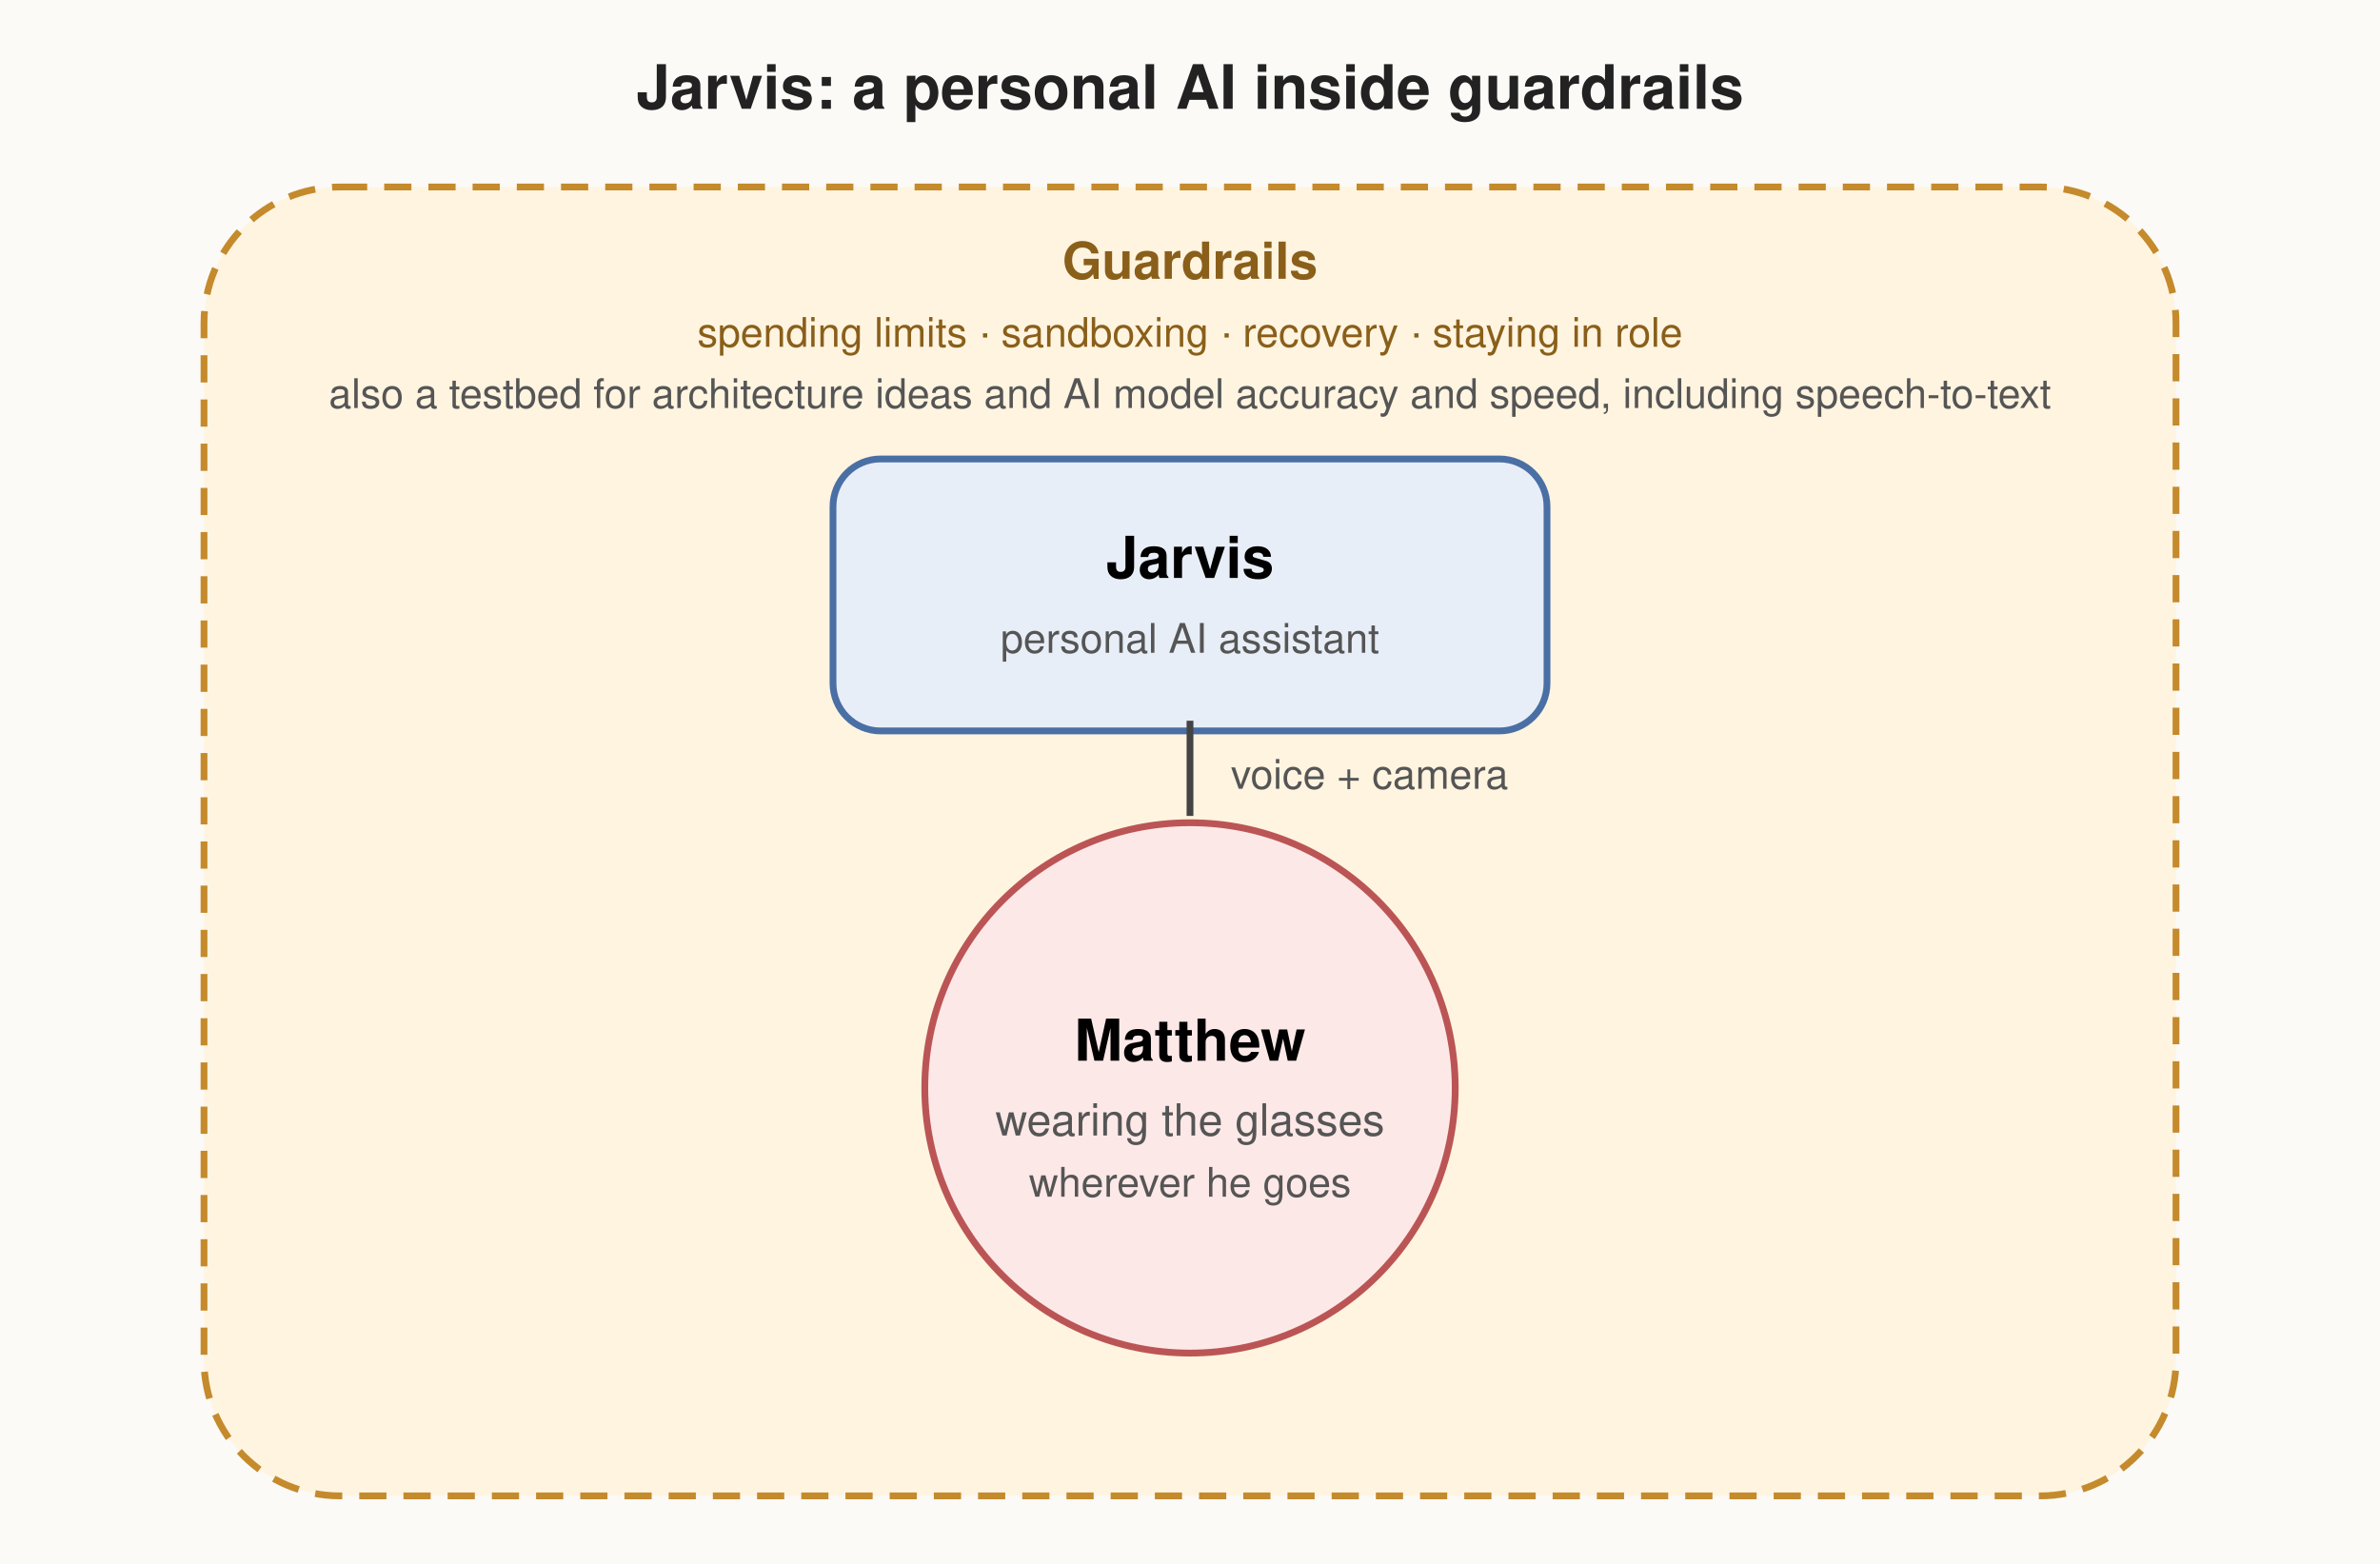
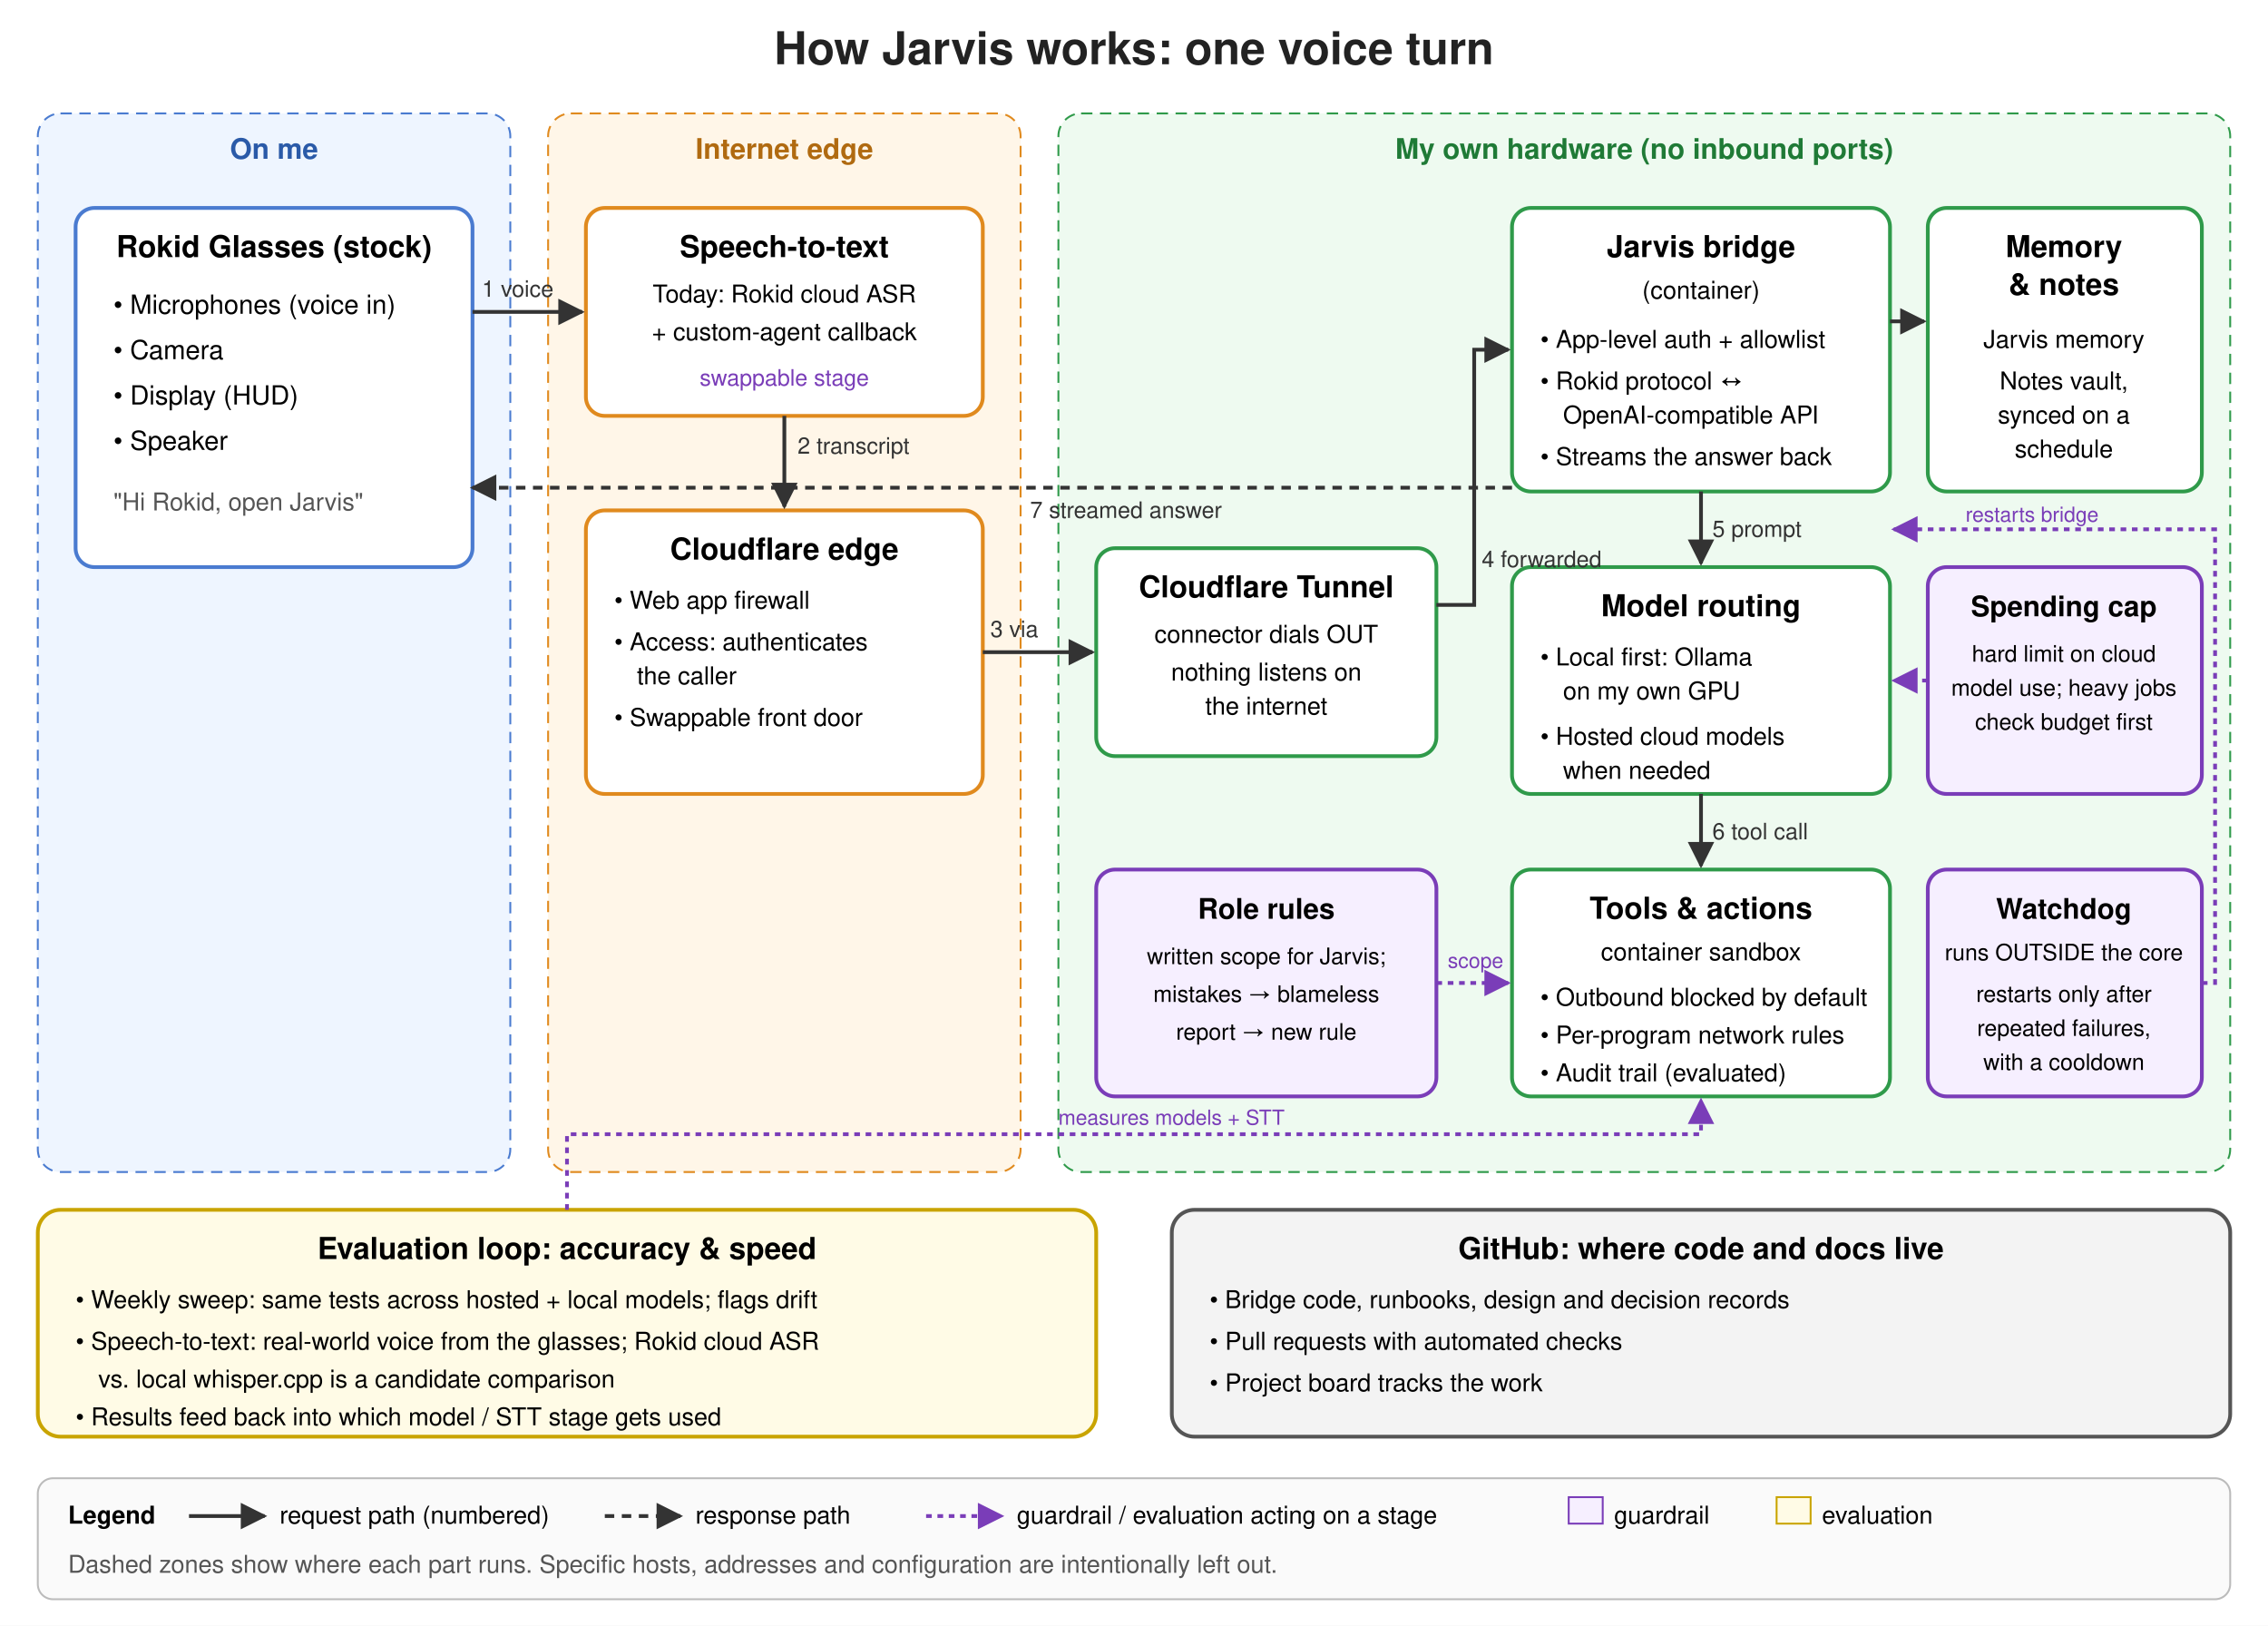
- <svg xmlns="http://www.w3.org/2000/svg" width="700" height="460" viewBox="0 0 700 460" font-family="Helvetica,Arial,sans-serif" font-size="15">
-   <rect width="700" height="460" fill="#fbfaf7" />
-   <text x="350" y="32" text-anchor="middle" font-size="18" font-weight="bold" fill="#222">Jarvis: a personal AI inside guardrails</text>
-   <rect x="60" y="55" width="580" height="385" rx="40" fill="#fff4e0" stroke="#c48a2c" stroke-width="2" stroke-dasharray="8 5" />
-   <text x="350" y="82" text-anchor="middle" font-weight="bold" fill="#8a5f1a">Guardrails</text>
-   <text x="350" y="102" text-anchor="middle" font-size="12" fill="#8a5f1a">spending limits · sandboxing · recovery · staying in role</text>
-   <text x="350" y="120" text-anchor="middle" font-size="12" fill="#555">also a testbed for architecture ideas and AI model accuracy and speed, including speech-to-text</text>
-   <rect x="245" y="135" width="210" height="80" rx="14" fill="#e8eef7" stroke="#4a6fa5" stroke-width="2" />
-   <text x="350" y="170" text-anchor="middle" font-weight="bold" font-size="17">Jarvis</text>
-   <text x="350" y="192" text-anchor="middle" font-size="12" fill="#555">personal AI assistant</text>
-   <circle cx="350" cy="320" r="78" fill="#fde8e8" stroke="#b55" stroke-width="2" />
-   <text x="350" y="312" text-anchor="middle" font-weight="bold" font-size="17">Matthew</text>
-   <text x="350" y="334" text-anchor="middle" font-size="13" fill="#555">wearing the glasses</text>
-   <text x="350" y="352" text-anchor="middle" font-size="12" fill="#555">wherever he goes</text>
-   <line x1="350" y1="212" x2="350" y2="240" stroke="#444" stroke-width="2" />
-   <text x="362" y="232" font-size="12" fill="#555">voice + camera</text>
+ <svg xmlns="http://www.w3.org/2000/svg" width="1200" height="860" viewBox="0 0 1200 860" font-family="Helvetica, Arial, sans-serif">
+   <defs>
+     <marker id="a" viewBox="0 0 10 10" refX="9" refY="5" markerWidth="7" markerHeight="7" orient="auto">
+       <path d="M0,0L10,5L0,10z" fill="#333" />
+     </marker>
+     <marker id="g" viewBox="0 0 10 10" refX="9" refY="5" markerWidth="7" markerHeight="7" orient="auto">
+       <path d="M0,0L10,5L0,10z" fill="#7a3db8" />
+     </marker>
+   </defs>
+   <rect width="1200" height="860" fill="#fff" />
+   <text x="600" y="34" text-anchor="middle" font-size="24" font-weight="bold" fill="#222">How Jarvis works: one voice turn</text>
+   <rect x="20" y="60" width="250" height="560" rx="12" fill="#eef5ff" stroke="#4a7bd0" stroke-dasharray="6 4" />
+   <text x="145" y="84" text-anchor="middle" font-size="15" font-weight="bold" fill="#2a5aa8">On me</text>
+   <rect x="290" y="60" width="250" height="560" rx="12" fill="#fff6e8" stroke="#e08a1e" stroke-dasharray="6 4" />
+   <text x="415" y="84" text-anchor="middle" font-size="15" font-weight="bold" fill="#b06a10">Internet edge</text>
+   <rect x="560" y="60" width="620" height="560" rx="12" fill="#eefaf0" stroke="#2f9a4a" stroke-dasharray="6 4" />
+   <text x="870" y="84" text-anchor="middle" font-size="15" font-weight="bold" fill="#1f7a36">My own hardware (no inbound ports)</text>
+   <rect x="40" y="110" width="210" height="190" rx="10" fill="#fff" stroke="#4a7bd0" stroke-width="2" />
+   <text x="145" y="136" text-anchor="middle" font-size="16" font-weight="bold">Rokid Glasses (stock)</text>
+   <text x="60" y="166" font-size="14">• Microphones (voice in)</text>
+   <text x="60" y="190" font-size="14">• Camera</text>
+   <text x="60" y="214" font-size="14">• Display (HUD)</text>
+   <text x="60" y="238" font-size="14">• Speaker</text>
+   <text x="60" y="270" font-size="13" fill="#555">"Hi Rokid, open Jarvis"</text>
+   <rect x="310" y="110" width="210" height="110" rx="10" fill="#fff" stroke="#e08a1e" stroke-width="2" />
+   <text x="415" y="136" text-anchor="middle" font-size="16" font-weight="bold">Speech-to-text</text>
+   <text x="415" y="160" text-anchor="middle" font-size="13">Today: Rokid cloud ASR</text>
+   <text x="415" y="180" text-anchor="middle" font-size="13">+ custom-agent callback</text>
+   <text x="415" y="204" text-anchor="middle" font-size="12" fill="#7a3db8">swappable stage</text>
+   <rect x="310" y="270" width="210" height="150" rx="10" fill="#fff" stroke="#e08a1e" stroke-width="2" />
+   <text x="415" y="296" text-anchor="middle" font-size="16" font-weight="bold">Cloudflare edge</text>
+   <text x="325" y="322" font-size="13">• Web app firewall</text>
+   <text x="325" y="344" font-size="13">• Access: authenticates</text>
+   <text x="337" y="362" font-size="13">the caller</text>
+   <text x="325" y="384" font-size="13">• Swappable front door</text>
+   <rect x="580" y="290" width="180" height="110" rx="10" fill="#fff" stroke="#2f9a4a" stroke-width="2" />
+   <text x="670" y="316" text-anchor="middle" font-size="16" font-weight="bold">Cloudflare Tunnel</text>
+   <text x="670" y="340" text-anchor="middle" font-size="13">connector dials OUT</text>
+   <text x="670" y="360" text-anchor="middle" font-size="13">nothing listens on</text>
+   <text x="670" y="378" text-anchor="middle" font-size="13">the internet</text>
+   <rect x="800" y="110" width="200" height="150" rx="10" fill="#fff" stroke="#2f9a4a" stroke-width="2" />
+   <text x="900" y="136" text-anchor="middle" font-size="16" font-weight="bold">Jarvis bridge</text>
+   <text x="900" y="158" text-anchor="middle" font-size="13">(container)</text>
+   <text x="815" y="184" font-size="13">• App-level auth + allowlist</text>
+   <text x="815" y="206" font-size="13">• Rokid protocol ↔</text>
+   <text x="827" y="224" font-size="13">OpenAI-compatible API</text>
+   <text x="815" y="246" font-size="13">• Streams the answer back</text>
+   <rect x="800" y="300" width="200" height="120" rx="10" fill="#fff" stroke="#2f9a4a" stroke-width="2" />
+   <text x="900" y="326" text-anchor="middle" font-size="16" font-weight="bold">Model routing</text>
+   <text x="815" y="352" font-size="13">• Local first: Ollama</text>
+   <text x="827" y="370" font-size="13">on my own GPU</text>
+   <text x="815" y="394" font-size="13">• Hosted cloud models</text>
+   <text x="827" y="412" font-size="13">when needed</text>
+   <rect x="800" y="460" width="200" height="120" rx="10" fill="#fff" stroke="#2f9a4a" stroke-width="2" />
+   <text x="900" y="486" text-anchor="middle" font-size="16" font-weight="bold">Tools &amp; actions</text>
+   <text x="900" y="508" text-anchor="middle" font-size="13">container sandbox</text>
+   <text x="815" y="532" font-size="13">• Outbound blocked by default</text>
+   <text x="815" y="552" font-size="13">• Per-program network rules</text>
+   <text x="815" y="572" font-size="13">• Audit trail (evaluated)</text>
+   <rect x="1020" y="110" width="145" height="150" rx="10" fill="#fff" stroke="#2f9a4a" stroke-width="2" />
+   <text x="1092" y="136" text-anchor="middle" font-size="16" font-weight="bold">Memory</text>
+   <text x="1092" y="156" text-anchor="middle" font-size="16" font-weight="bold">&amp; notes</text>
+   <text x="1092" y="184" text-anchor="middle" font-size="13">Jarvis memory</text>
+   <text x="1092" y="206" text-anchor="middle" font-size="13">Notes vault,</text>
+   <text x="1092" y="224" text-anchor="middle" font-size="13">synced on a</text>
+   <text x="1092" y="242" text-anchor="middle" font-size="13">schedule</text>
+   <rect x="1020" y="460" width="145" height="120" rx="10" fill="#f6efff" stroke="#7a3db8" stroke-width="2" />
+   <text x="1092" y="486" text-anchor="middle" font-size="15" font-weight="bold">Watchdog</text>
+   <text x="1092" y="508" text-anchor="middle" font-size="12">runs OUTSIDE the core</text>
+   <text x="1092" y="530" text-anchor="middle" font-size="12">restarts only after</text>
+   <text x="1092" y="548" text-anchor="middle" font-size="12">repeated failures,</text>
+   <text x="1092" y="566" text-anchor="middle" font-size="12">with a cooldown</text>
+   <rect x="1020" y="300" width="145" height="120" rx="10" fill="#f6efff" stroke="#7a3db8" stroke-width="2" />
+   <text x="1092" y="326" text-anchor="middle" font-size="15" font-weight="bold">Spending cap</text>
+   <text x="1092" y="350" text-anchor="middle" font-size="12">hard limit on cloud</text>
+   <text x="1092" y="368" text-anchor="middle" font-size="12">model use; heavy jobs</text>
+   <text x="1092" y="386" text-anchor="middle" font-size="12">check budget first</text>
+   <rect x="580" y="460" width="180" height="120" rx="10" fill="#f6efff" stroke="#7a3db8" stroke-width="2" />
+   <text x="670" y="486" text-anchor="middle" font-size="15" font-weight="bold">Role rules</text>
+   <text x="670" y="510" text-anchor="middle" font-size="12">written scope for Jarvis;</text>
+   <text x="670" y="530" text-anchor="middle" font-size="12">mistakes → blameless</text>
+   <text x="670" y="550" text-anchor="middle" font-size="12">report → new rule</text>
+   <rect x="20" y="640" width="560" height="120" rx="12" fill="#fffbe6" stroke="#c9a400" stroke-width="2" />
+   <text x="300" y="666" text-anchor="middle" font-size="16" font-weight="bold">Evaluation loop: accuracy &amp; speed</text>
+   <text x="40" y="692" font-size="13">• Weekly sweep: same tests across hosted + local models; flags drift</text>
+   <text x="40" y="714" font-size="13">• Speech-to-text: real-world voice from the glasses; Rokid cloud ASR</text>
+   <text x="52" y="734" font-size="13">vs. local whisper.cpp is a candidate comparison</text>
+   <text x="40" y="754" font-size="13">• Results feed back into which model / STT stage gets used</text>
+   <rect x="620" y="640" width="560" height="120" rx="12" fill="#f3f3f3" stroke="#555" stroke-width="2" />
+   <text x="900" y="666" text-anchor="middle" font-size="16" font-weight="bold">GitHub: where code and docs live</text>
+   <text x="640" y="692" font-size="13">• Bridge code, runbooks, design and decision records</text>
+   <text x="640" y="714" font-size="13">• Pull requests with automated checks</text>
+   <text x="640" y="736" font-size="13">• Project board tracks the work</text>
+   <g stroke="#333" stroke-width="2" fill="none" font-size="12">
+     <path d="M250,165 L308,165" marker-end="url(#a)" />
+     <path d="M415,220 L415,268" marker-end="url(#a)" />
+     <path d="M520,345 L578,345" marker-end="url(#a)" />
+     <path d="M760,320 L780,320 L780,185 L798,185" marker-end="url(#a)" />
+     <path d="M900,260 L900,298" marker-end="url(#a)" />
+     <path d="M900,420 L900,458" marker-end="url(#a)" />
+     <path d="M1000,170 L1018,170" marker-end="url(#a)" />
+     <path d="M800,258 L250,258" stroke-dasharray="5 4" marker-end="url(#a)" />
+   </g>
+   <g font-size="12" fill="#333">
+     <text x="255" y="157">1 voice</text>
+     <text x="422" y="240">2 transcript</text>
+     <text x="524" y="337">3 via</text>
+     <text x="784" y="300">4 forwarded</text>
+     <text x="906" y="284">5 prompt</text>
+     <text x="906" y="444">6 tool call</text>
+     <text x="545" y="274">7 streamed answer</text>
+   </g>
+   <g stroke="#7a3db8" stroke-width="2" fill="none" stroke-dasharray="3 3">
+     <path d="M1020,360 L1002,360" marker-end="url(#g)" />
+     <path d="M1165,520 L1172,520 L1172,280 L1002,280" marker-end="url(#g)" />
+     <path d="M760,520 L798,520" marker-end="url(#g)" />
+     <path d="M300,640 L300,600 L900,600 L900,582" marker-end="url(#g)" />
+   </g>
+   <g font-size="11" fill="#7a3db8">
+     <text x="1040" y="276">restarts bridge</text>
+     <text x="766" y="512">scope</text>
+     <text x="560" y="595">measures models + STT</text>
+   </g>
+   <g font-size="13">
+     <rect x="20" y="782" width="1160" height="64" rx="8" fill="#fafafa" stroke="#bbb" />
+     <text x="36" y="806" font-weight="bold">Legend</text>
+     <line x1="100" y1="802" x2="140" y2="802" stroke="#333" stroke-width="2" marker-end="url(#a)" />
+     <text x="148" y="806">request path (numbered)</text>
+     <line x1="320" y1="802" x2="360" y2="802" stroke="#333" stroke-width="2" stroke-dasharray="5 4" marker-end="url(#a)" />
+     <text x="368" y="806">response path</text>
+     <line x1="490" y1="802" x2="530" y2="802" stroke="#7a3db8" stroke-width="2" stroke-dasharray="3 3" marker-end="url(#g)" />
+     <text x="538" y="806">guardrail / evaluation acting on a stage</text>
+     <rect x="830" y="792" width="18" height="14" fill="#f6efff" stroke="#7a3db8" />
+     <text x="854" y="806">guardrail</text>
+     <rect x="940" y="792" width="18" height="14" fill="#fffbe6" stroke="#c9a400" />
+     <text x="964" y="806">evaluation</text>
+     <text x="36" y="832" fill="#555">Dashed zones show where each part runs. Specific hosts, addresses and configuration are intentionally left out.</text>
+   </g>
</svg>
